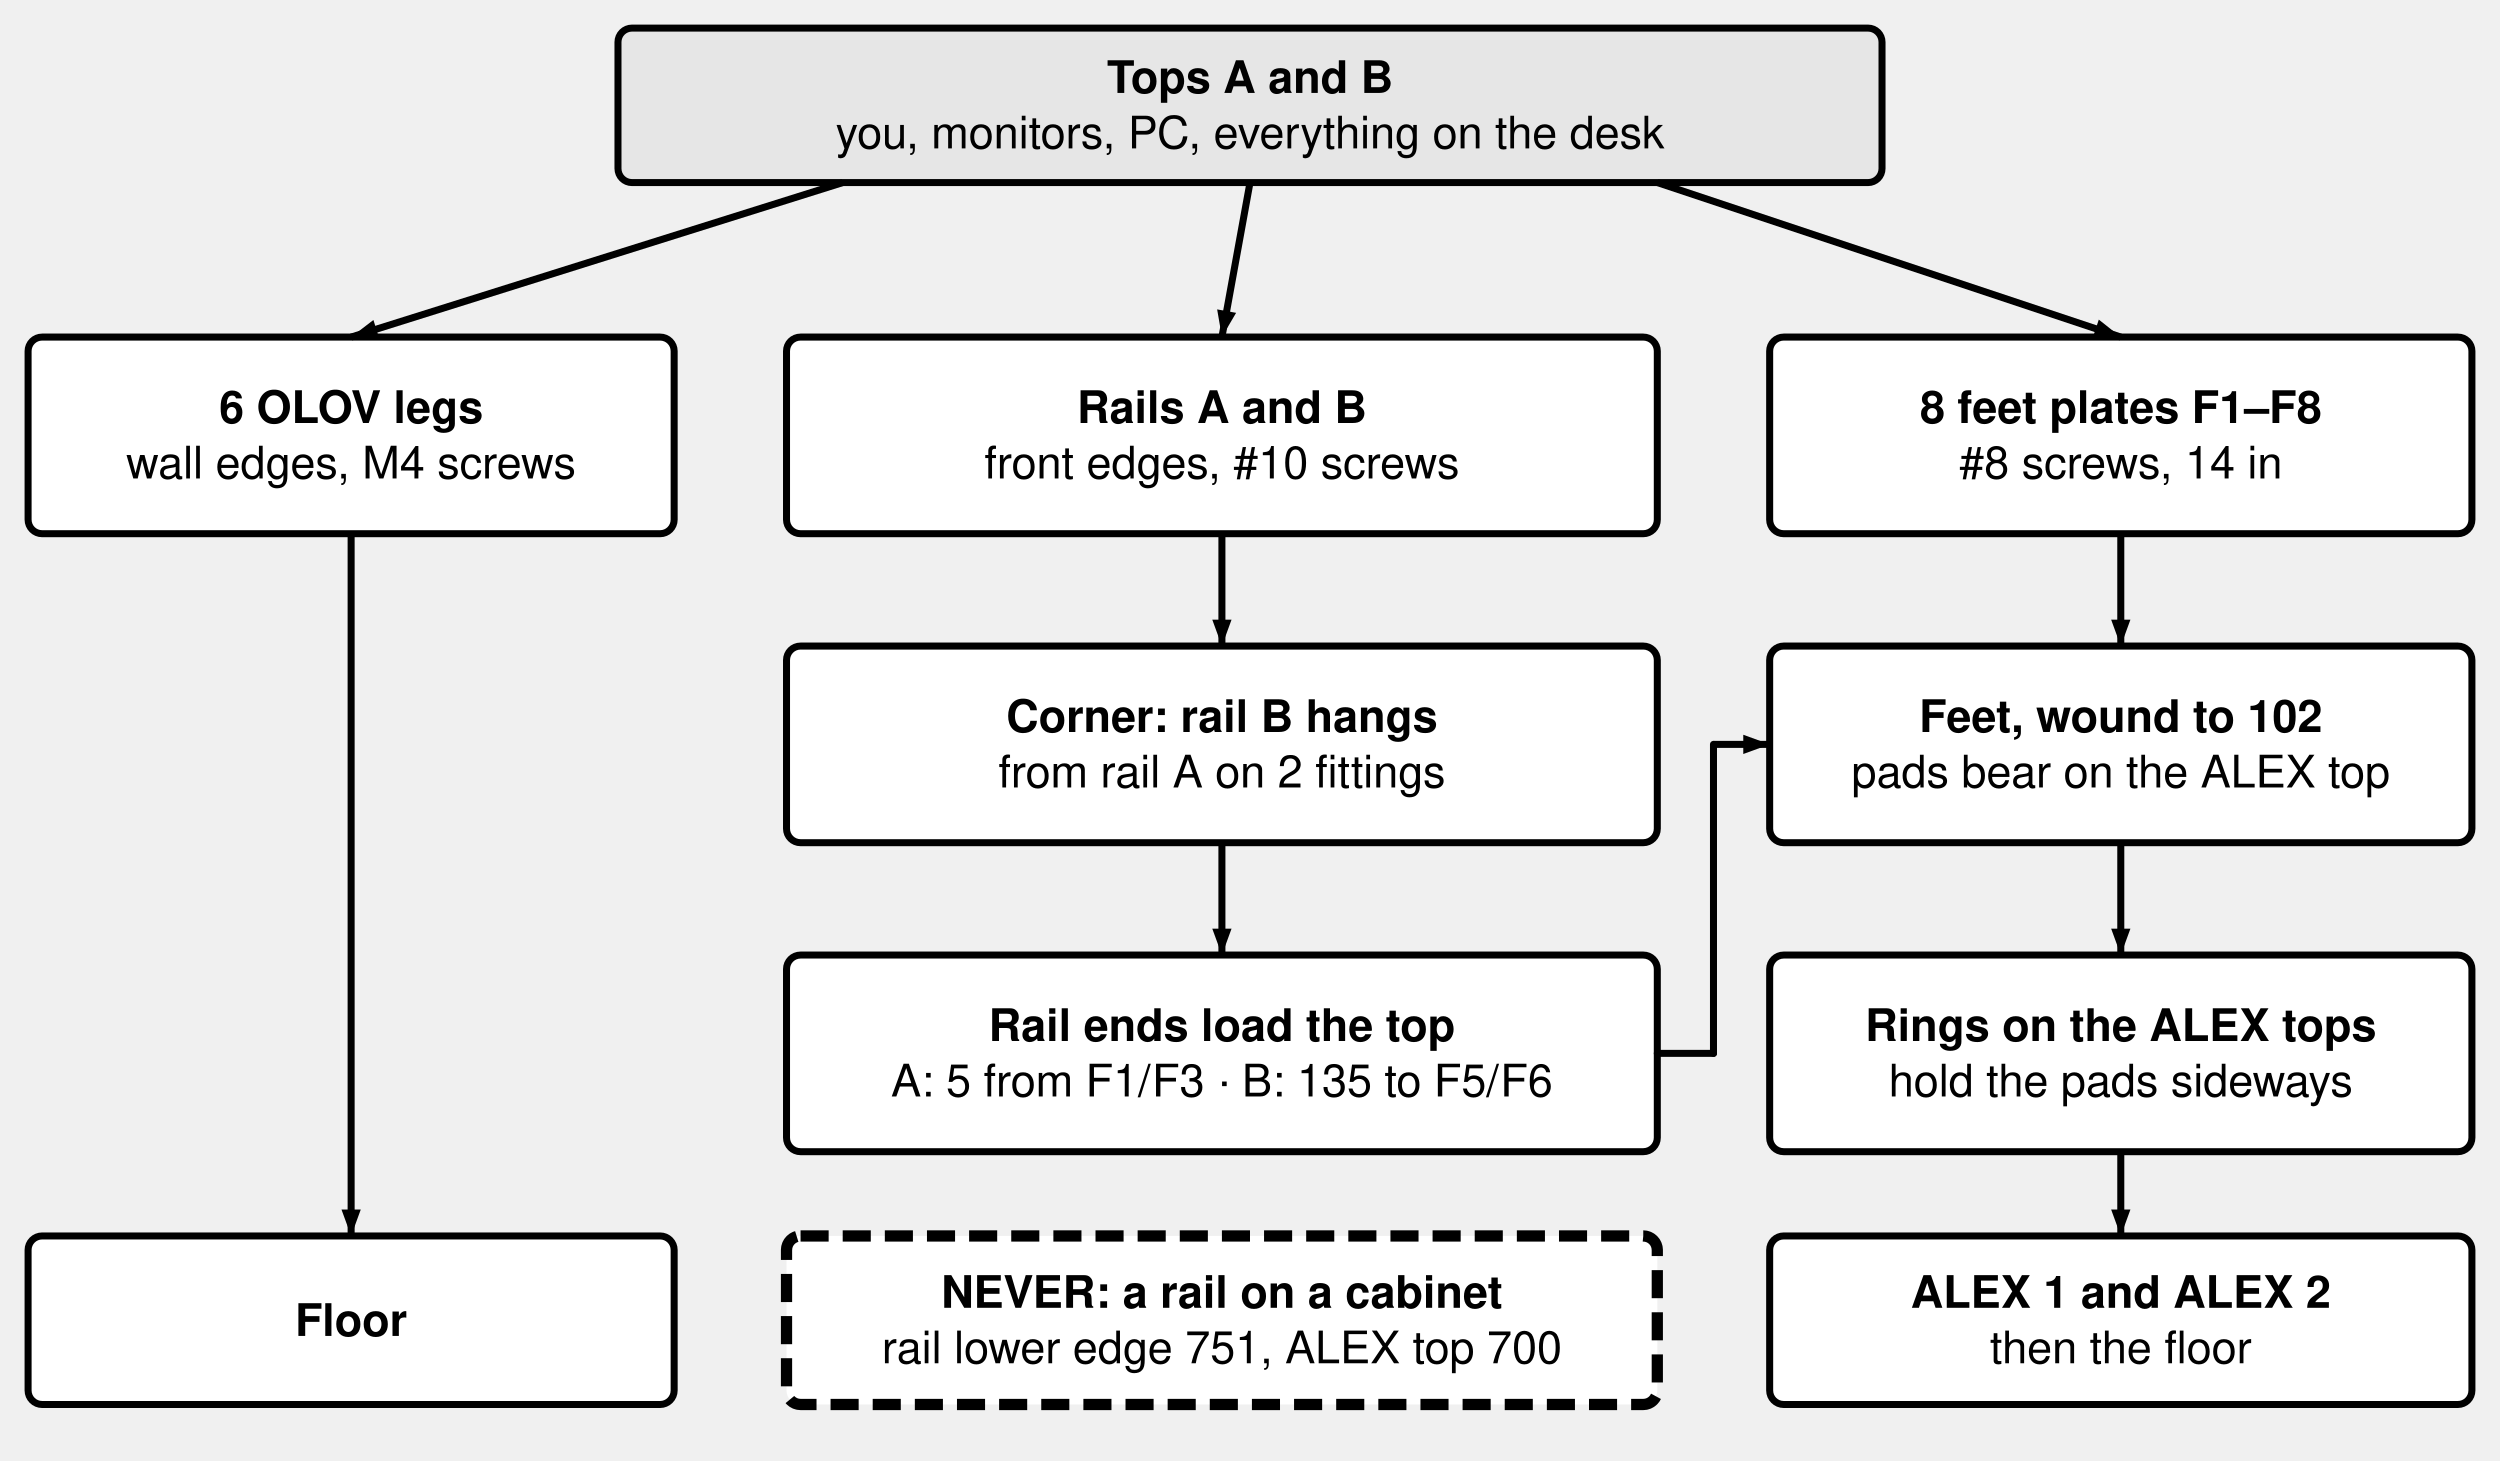
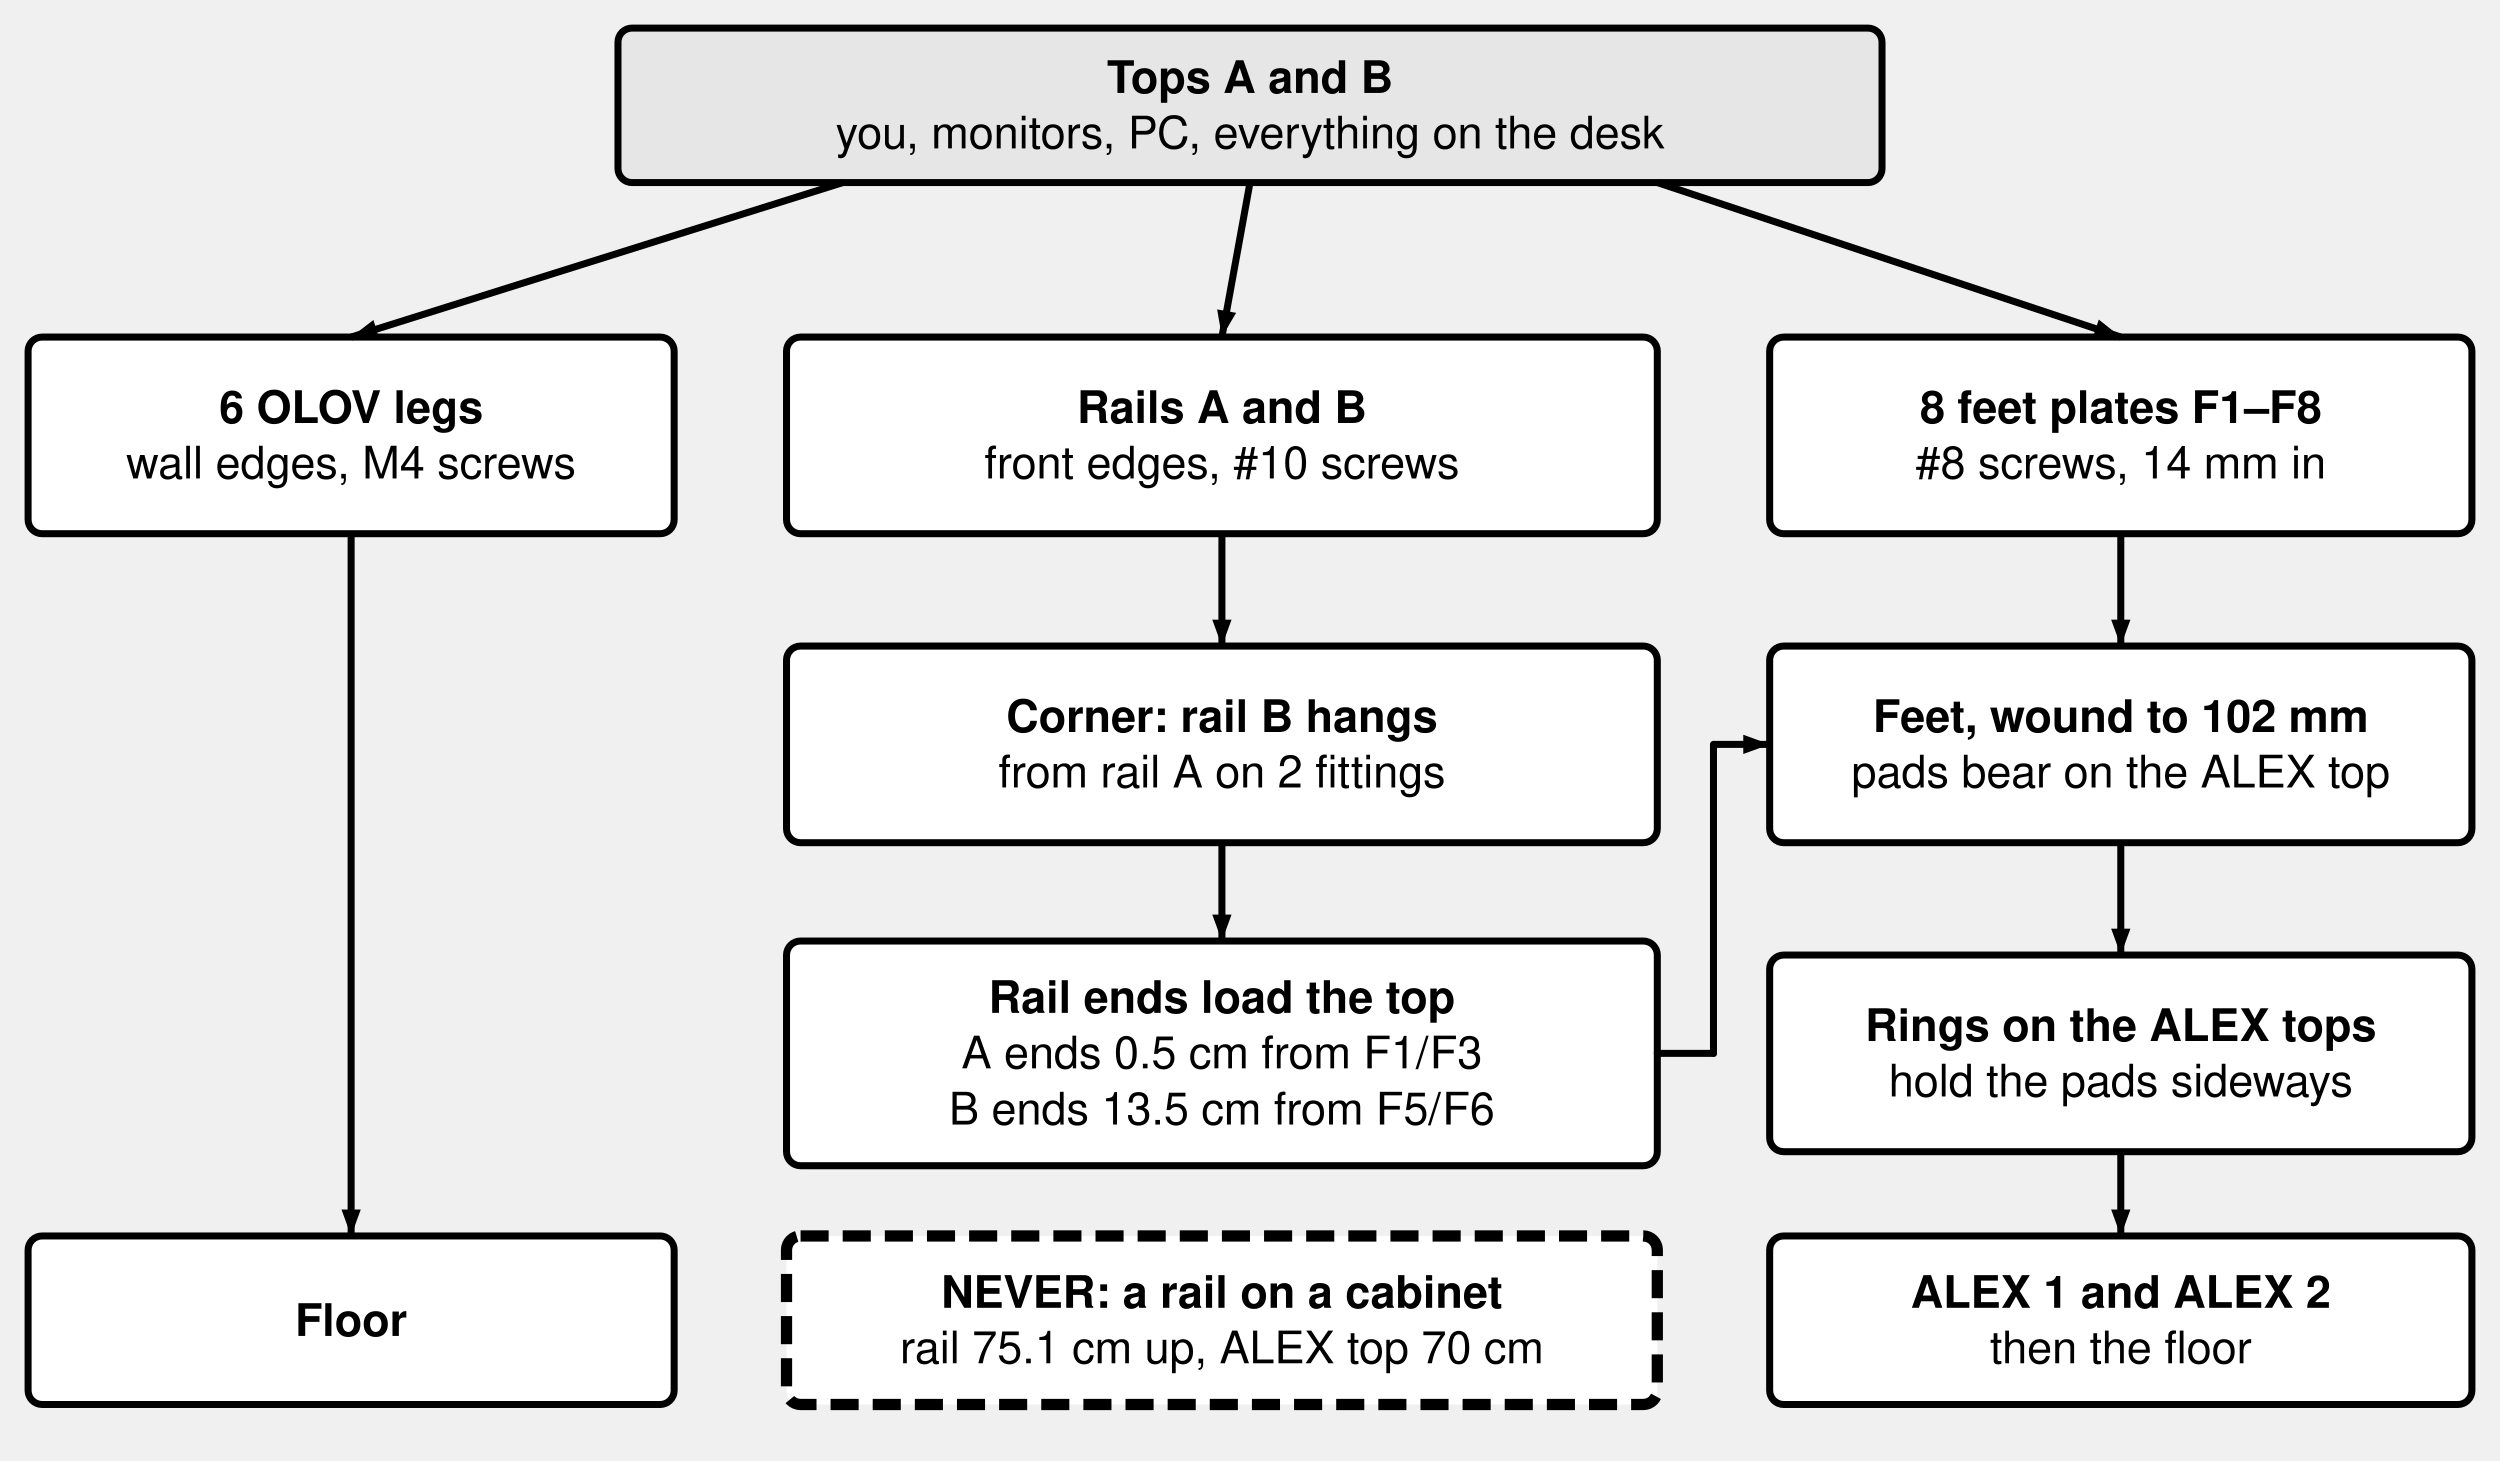
<svg xmlns="http://www.w3.org/2000/svg" viewBox="0 0 178 104" width="178mm" height="104mm" class="fig">
  <rect x="44" y="2" width="90" height="11" fill="#e6e6e6" stroke="#000" stroke-width="0.5" rx="1" />
  <text x="89.00" y="5.50" font-family="Helvetica, Arial, sans-serif" font-size="3.2" text-anchor="middle" dominant-baseline="middle" font-weight="bold" fill="#000">Tops A and B</text>
  <text x="89.00" y="9.50" font-family="Helvetica, Arial, sans-serif" font-size="3.2" text-anchor="middle" dominant-baseline="middle" font-weight="normal" fill="#000">you, monitors, PC, everything on the desk</text>
  <rect x="2" y="24" width="46" height="14" fill="#fff" stroke="#000" stroke-width="0.5" rx="1" />
  <text x="25.00" y="29.00" font-family="Helvetica, Arial, sans-serif" font-size="3.2" text-anchor="middle" dominant-baseline="middle" font-weight="bold" fill="#000">6 OLOV legs</text>
  <text x="25.00" y="33.00" font-family="Helvetica, Arial, sans-serif" font-size="3.2" text-anchor="middle" dominant-baseline="middle" font-weight="normal" fill="#000">wall edges, M4 screws</text>
  <rect x="56" y="24" width="62" height="14" fill="#fff" stroke="#000" stroke-width="0.5" rx="1" />
  <text x="87.00" y="29.00" font-family="Helvetica, Arial, sans-serif" font-size="3.2" text-anchor="middle" dominant-baseline="middle" font-weight="bold" fill="#000">Rails A and B</text>
  <text x="87.00" y="33.00" font-family="Helvetica, Arial, sans-serif" font-size="3.2" text-anchor="middle" dominant-baseline="middle" font-weight="normal" fill="#000">front edges, #10 screws</text>
  <rect x="126" y="24" width="50" height="14" fill="#fff" stroke="#000" stroke-width="0.5" rx="1" />
  <text x="151.00" y="29.00" font-family="Helvetica, Arial, sans-serif" font-size="3.2" text-anchor="middle" dominant-baseline="middle" font-weight="bold" fill="#000">8 feet plates F1–F8</text>
-   <text x="151.00" y="33.00" font-family="Helvetica, Arial, sans-serif" font-size="3.2" text-anchor="middle" dominant-baseline="middle" font-weight="normal" fill="#000">#8 screws, 14 in</text>
+   <text x="151.00" y="33.00" font-family="Helvetica, Arial, sans-serif" font-size="3.2" text-anchor="middle" dominant-baseline="middle" font-weight="normal" fill="#000">#8 screws, 14 mm in</text>
  <line x1="60" y1="13" x2="25" y2="24" stroke="#000" stroke-width="0.5" />
  <polygon points="25,24 26.587,22.782 26.998,24.091" fill="#000" />
  <line x1="89" y1="13" x2="87" y2="24" stroke="#000" stroke-width="0.5" />
  <polygon points="87,24 86.661,22.029 88.011,22.274" fill="#000" />
  <line x1="118" y1="13" x2="151" y2="24" stroke="#000" stroke-width="0.5" />
  <polygon points="151,24 149.001,24.056 149.435,22.755" fill="#000" />
  <rect x="56" y="46" width="62" height="14" fill="#fff" stroke="#000" stroke-width="0.5" rx="1" />
  <text x="87.00" y="51.00" font-family="Helvetica, Arial, sans-serif" font-size="3.2" text-anchor="middle" dominant-baseline="middle" font-weight="bold" fill="#000">Corner: rail B hangs</text>
  <text x="87.00" y="55.00" font-family="Helvetica, Arial, sans-serif" font-size="3.2" text-anchor="middle" dominant-baseline="middle" font-weight="normal" fill="#000">from rail A on 2 fittings</text>
  <line x1="87" y1="38" x2="87" y2="46" stroke="#000" stroke-width="0.5" />
  <polygon points="87,46 86.314,44.121 87.686,44.121" fill="#000" />
-   <rect x="56" y="68" width="62" height="14" fill="#fff" stroke="#000" stroke-width="0.5" rx="1" />
-   <text x="87.00" y="73.00" font-family="Helvetica, Arial, sans-serif" font-size="3.2" text-anchor="middle" dominant-baseline="middle" font-weight="bold" fill="#000">Rail ends load the top</text>
-   <text x="87.00" y="77.00" font-family="Helvetica, Arial, sans-serif" font-size="3.2" text-anchor="middle" dominant-baseline="middle" font-weight="normal" fill="#000">A: 5 from F1/F3 · B: 135 to F5/F6</text>
-   <line x1="87" y1="60" x2="87" y2="68" stroke="#000" stroke-width="0.5" />
-   <polygon points="87,68 86.314,66.121 87.686,66.121" fill="#000" />
+   <rect x="56" y="67" width="62" height="16" fill="#fff" stroke="#000" stroke-width="0.5" rx="1" />
+   <text x="87.00" y="71.00" font-family="Helvetica, Arial, sans-serif" font-size="3.2" text-anchor="middle" dominant-baseline="middle" font-weight="bold" fill="#000">Rail ends load the top</text>
+   <text x="87.00" y="75.00" font-family="Helvetica, Arial, sans-serif" font-size="3.2" text-anchor="middle" dominant-baseline="middle" font-weight="normal" fill="#000">A ends 0.5 cm from F1/F3</text>
+   <text x="87.00" y="79.00" font-family="Helvetica, Arial, sans-serif" font-size="3.2" text-anchor="middle" dominant-baseline="middle" font-weight="normal" fill="#000">B ends 13.5 cm from F5/F6</text>
+   <line x1="87" y1="60" x2="87" y2="67" stroke="#000" stroke-width="0.5" />
+   <polygon points="87,67 86.314,65.121 87.686,65.121" fill="#000" />
  <rect x="126" y="46" width="50" height="14" fill="#fff" stroke="#000" stroke-width="0.5" rx="1" />
-   <text x="151.00" y="51.00" font-family="Helvetica, Arial, sans-serif" font-size="3.2" text-anchor="middle" dominant-baseline="middle" font-weight="bold" fill="#000">Feet, wound to 102</text>
+   <text x="151.00" y="51.00" font-family="Helvetica, Arial, sans-serif" font-size="3.2" text-anchor="middle" dominant-baseline="middle" font-weight="bold" fill="#000">Feet, wound to 102 mm</text>
  <text x="151.00" y="55.00" font-family="Helvetica, Arial, sans-serif" font-size="3.2" text-anchor="middle" dominant-baseline="middle" font-weight="normal" fill="#000">pads bear on the ALEX top</text>
  <line x1="151" y1="38" x2="151" y2="46" stroke="#000" stroke-width="0.5" />
  <polygon points="151,46 150.314,44.121 151.686,44.121" fill="#000" />
  <line x1="118.00" y1="75.00" x2="122.00" y2="75.00" stroke="#000" stroke-width="0.5" stroke-linecap="round" />
  <line x1="122.00" y1="75.00" x2="122.00" y2="53.00" stroke="#000" stroke-width="0.5" stroke-linecap="round" />
  <line x1="122" y1="53" x2="126" y2="53" stroke="#000" stroke-width="0.5" />
  <polygon points="126,53 124.121,53.686 124.121,52.314" fill="#000" />
  <rect x="126" y="68" width="50" height="14" fill="#fff" stroke="#000" stroke-width="0.5" rx="1" />
  <text x="151.00" y="73.00" font-family="Helvetica, Arial, sans-serif" font-size="3.2" text-anchor="middle" dominant-baseline="middle" font-weight="bold" fill="#000">Rings on the ALEX tops</text>
  <text x="151.00" y="77.00" font-family="Helvetica, Arial, sans-serif" font-size="3.2" text-anchor="middle" dominant-baseline="middle" font-weight="normal" fill="#000">hold the pads sideways</text>
  <line x1="151" y1="60" x2="151" y2="68" stroke="#000" stroke-width="0.5" />
  <polygon points="151,68 150.314,66.121 151.686,66.121" fill="#000" />
  <rect x="126" y="88" width="50" height="12" fill="#fff" stroke="#000" stroke-width="0.5" rx="1" />
  <text x="151.00" y="92.00" font-family="Helvetica, Arial, sans-serif" font-size="3.2" text-anchor="middle" dominant-baseline="middle" font-weight="bold" fill="#000">ALEX 1 and ALEX 2</text>
  <text x="151.00" y="96.00" font-family="Helvetica, Arial, sans-serif" font-size="3.2" text-anchor="middle" dominant-baseline="middle" font-weight="normal" fill="#000">then the floor</text>
  <line x1="151" y1="82" x2="151" y2="88" stroke="#000" stroke-width="0.5" />
  <polygon points="151,88 150.314,86.121 151.686,86.121" fill="#000" />
  <rect x="2" y="88" width="46" height="12" fill="#fff" stroke="#000" stroke-width="0.5" rx="1" />
  <text x="25.00" y="94.00" font-family="Helvetica, Arial, sans-serif" font-size="3.2" text-anchor="middle" dominant-baseline="middle" font-weight="bold" fill="#000">Floor</text>
  <line x1="25" y1="38" x2="25" y2="88" stroke="#000" stroke-width="0.5" />
  <polygon points="25,88 24.314,86.121 25.686,86.121" fill="#000" />
  <rect x="56" y="88" width="62" height="12" fill="#fff" stroke="#000" stroke-width="0.8" rx="1" stroke-dasharray="2 1" />
  <text x="87.00" y="92.00" font-family="Helvetica, Arial, sans-serif" font-size="3.2" text-anchor="middle" dominant-baseline="middle" font-weight="bold" fill="#000">NEVER: a rail on a cabinet</text>
-   <text x="87.00" y="96.00" font-family="Helvetica, Arial, sans-serif" font-size="3.2" text-anchor="middle" dominant-baseline="middle" font-weight="normal" fill="#000">rail lower edge 751, ALEX top 700</text>
+   <text x="87.00" y="96.00" font-family="Helvetica, Arial, sans-serif" font-size="3.2" text-anchor="middle" dominant-baseline="middle" font-weight="normal" fill="#000">rail 75.1 cm up, ALEX top 70 cm</text>
</svg>
